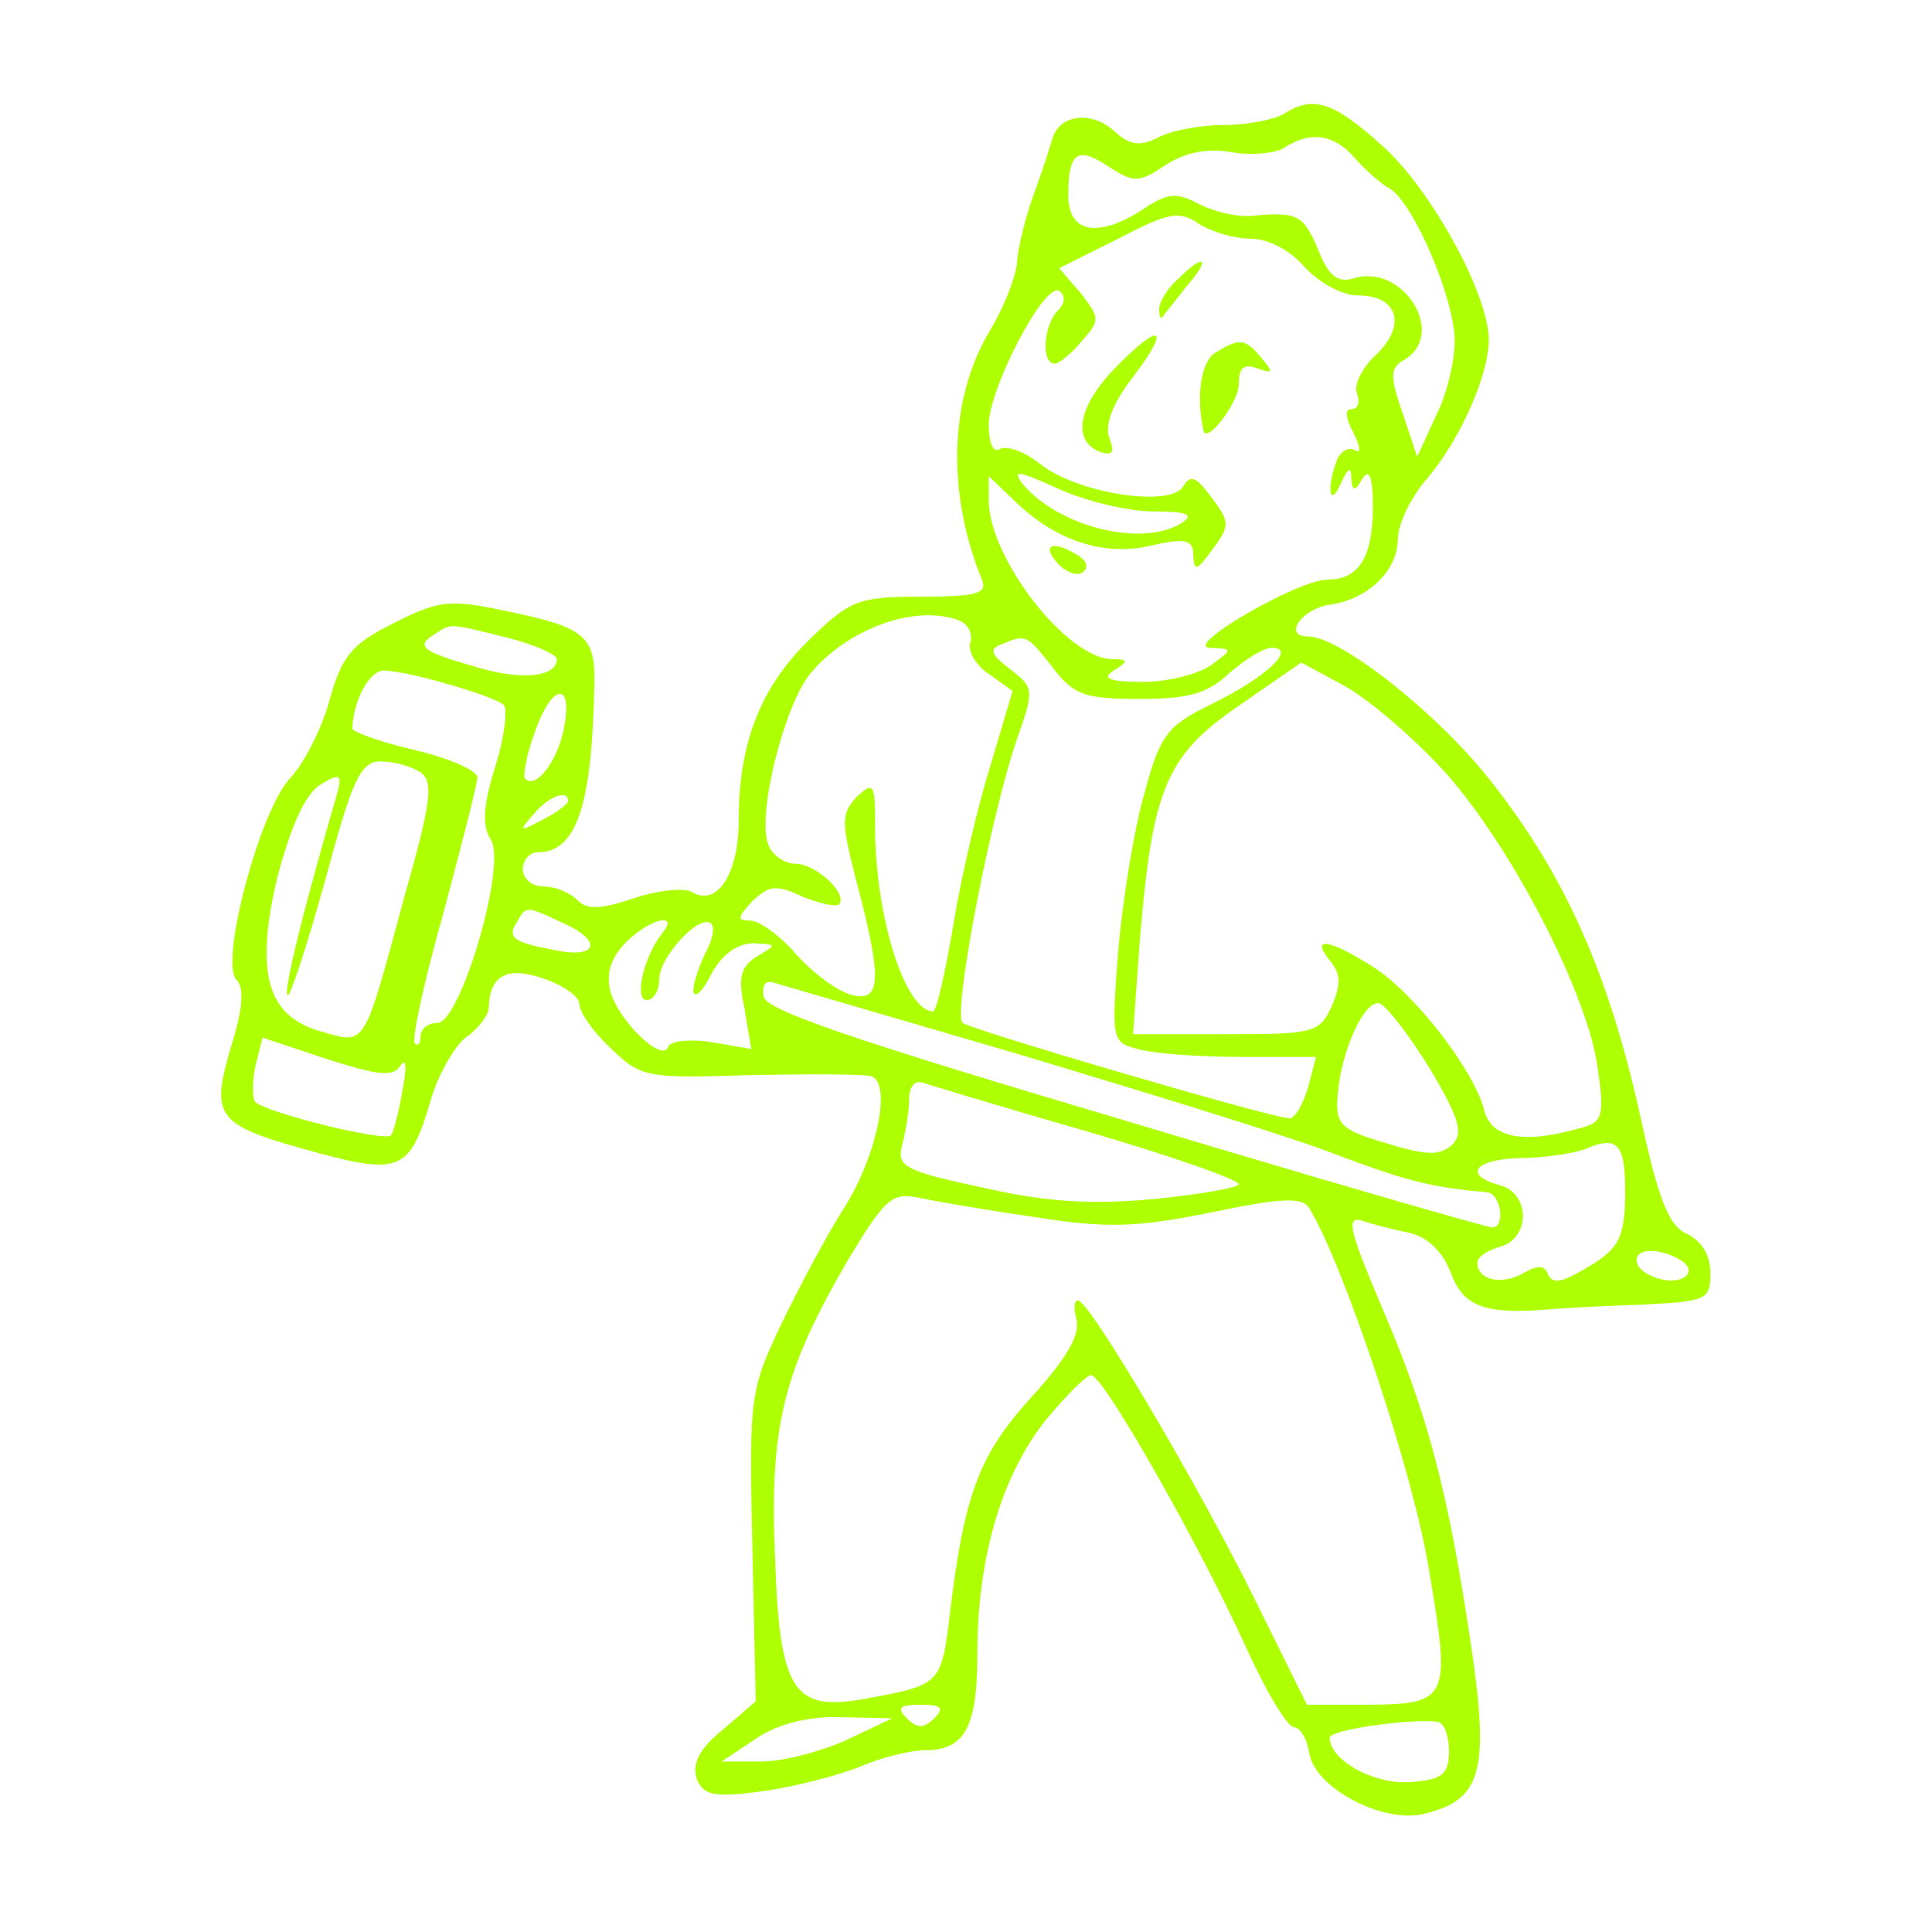
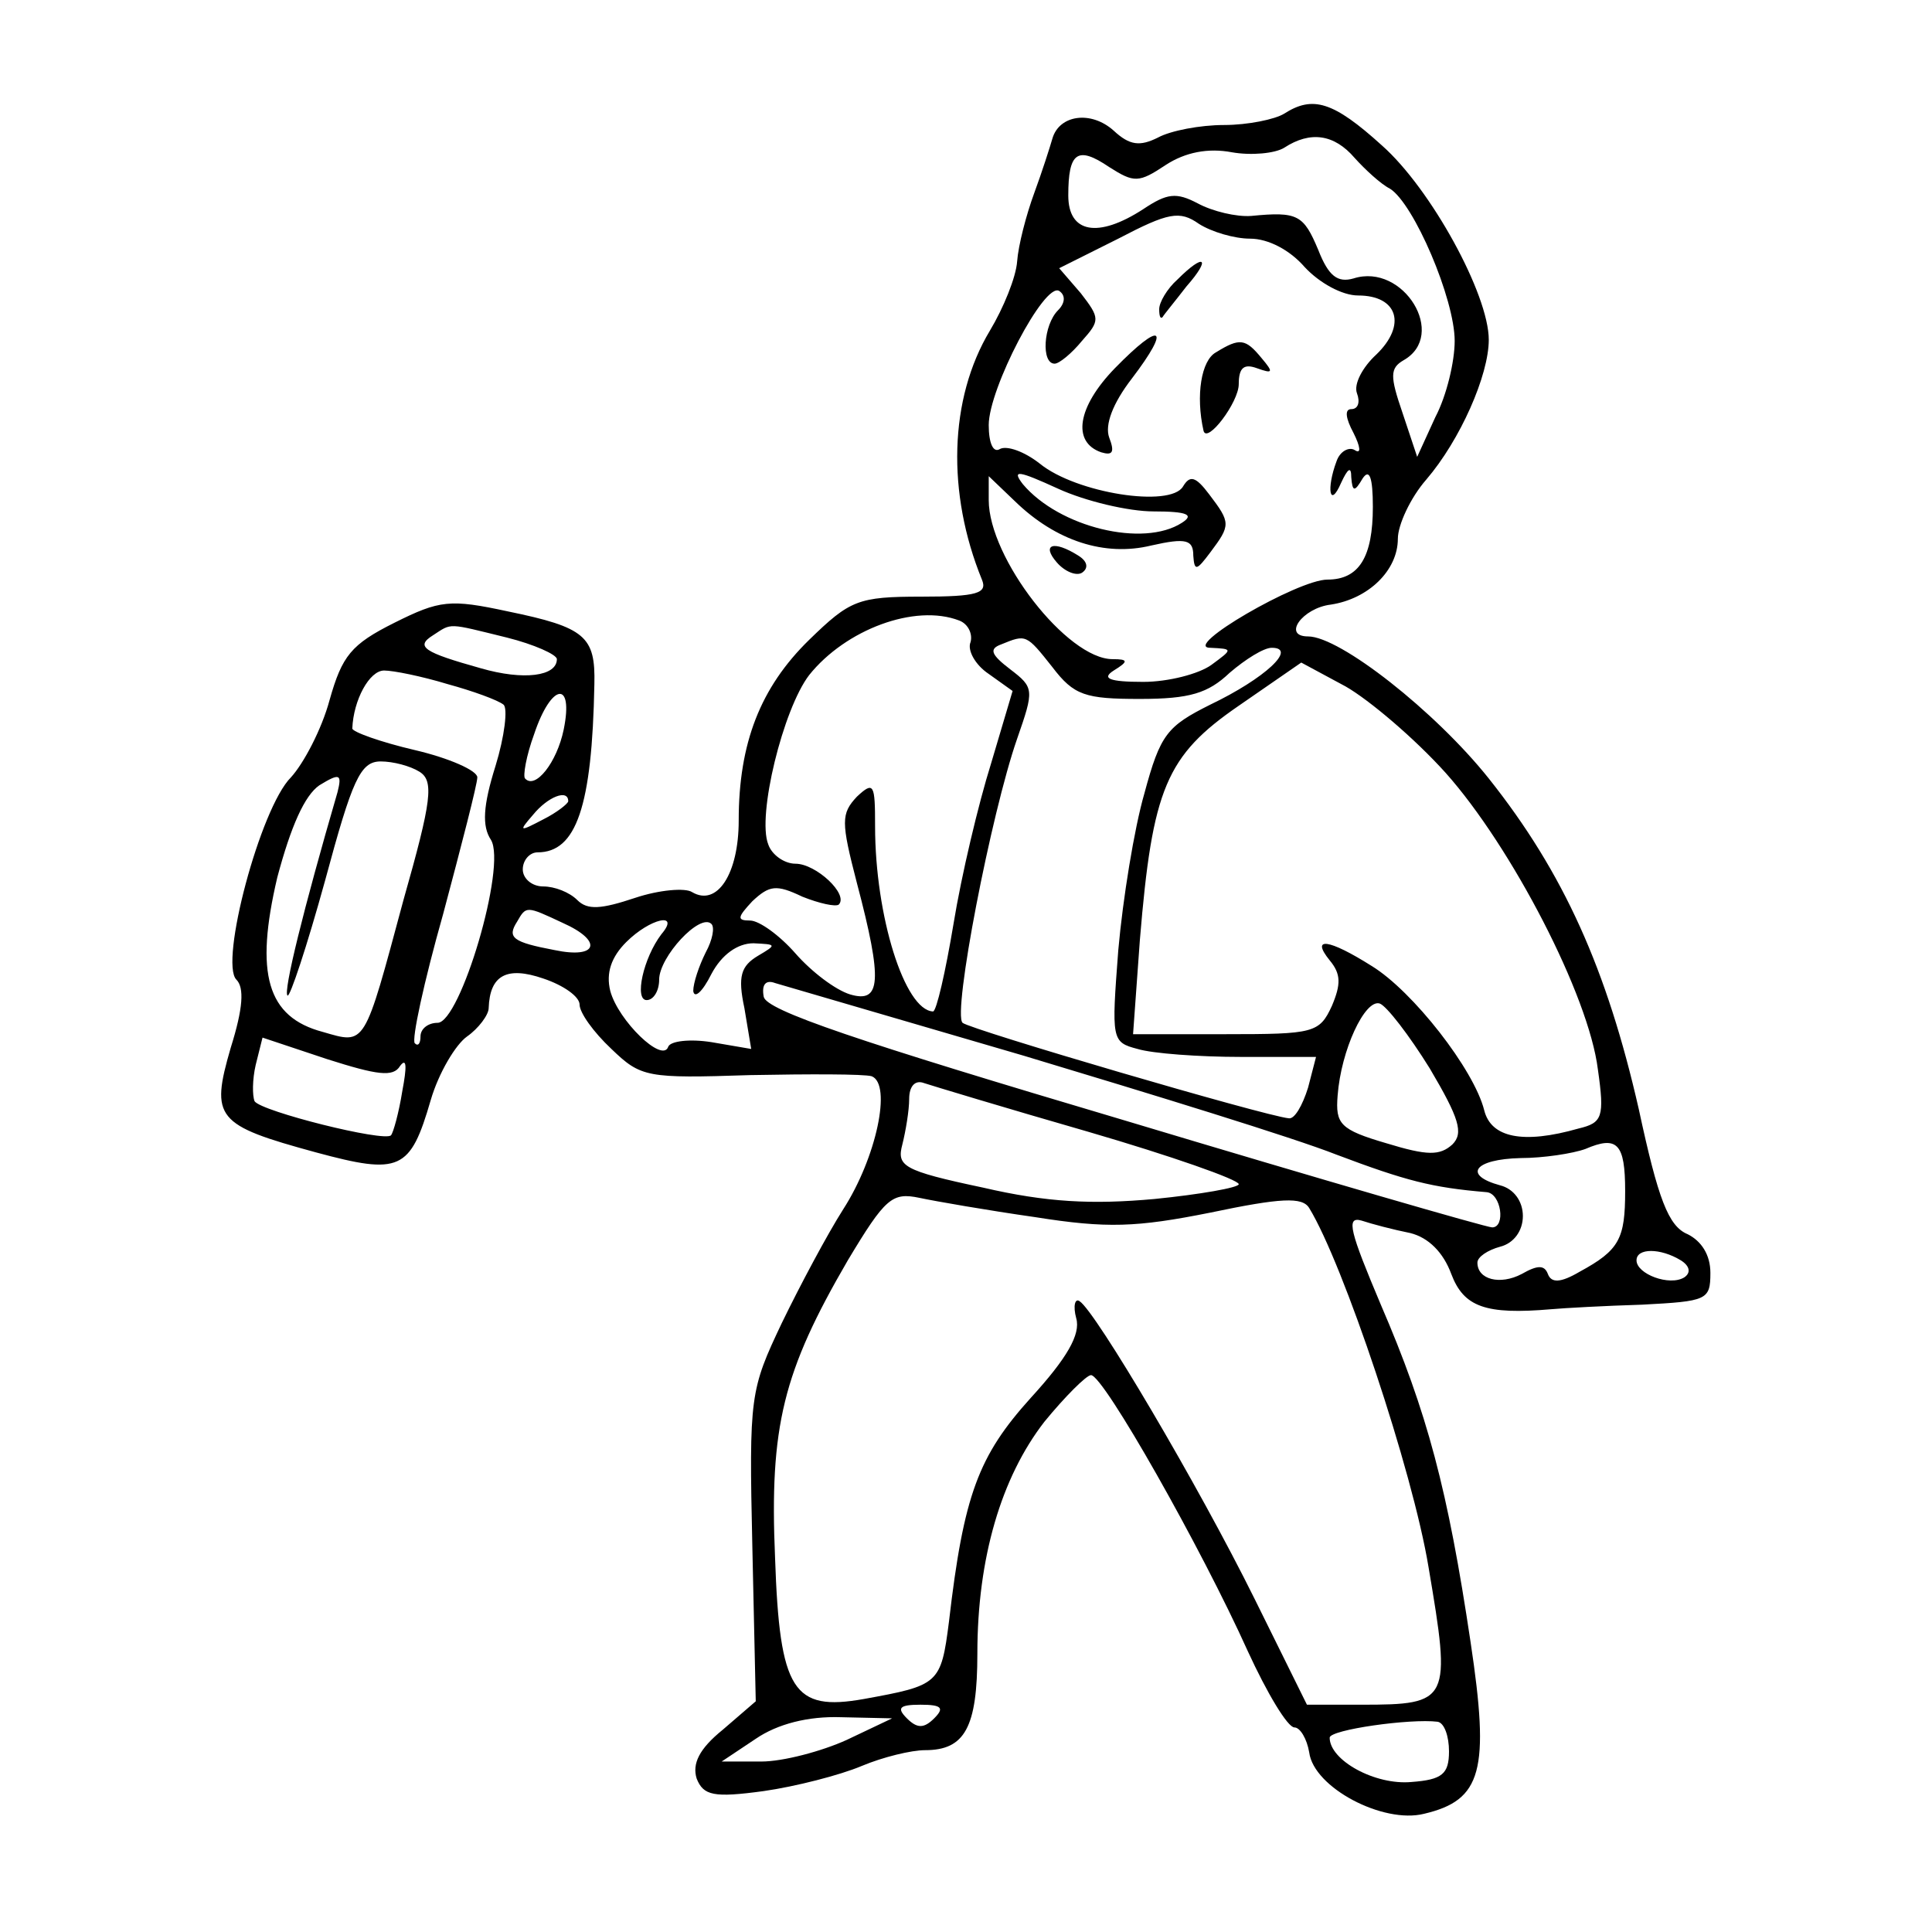
<svg xmlns="http://www.w3.org/2000/svg" version="1.0" width="170pt" height="170pt" viewBox="0 0 170 170" preserveAspectRatio="xMidYMid meet">
-   <g transform="translate(0,170) scale(0.1,-0.1)" fill="#afff03" stroke="none">
-     <path d="M1130 1600 c-8 -5 -32 -10 -53 -10 -21 0 -47 -5 -58 -11 -16 -8 -25 -7 -39 6 -20 18 -48 14 -54 -7 -2 -7 -9 -29 -16 -48 -7 -19 -14 -46 -15 -60 -1 -14 -12 -41 -24 -61 -36 -60 -38 -143 -7 -219 5 -12 -4 -15 -53 -15 -56 0 -63 -3 -99 -38 -43 -42 -62 -91 -62 -159 0 -47 -19 -76 -41 -63 -6 4 -29 2 -50 -5 -30 -10 -42 -11 -51 -2 -7 7 -20 12 -30 12 -10 0 -18 7 -18 15 0 8 6 15 13 15 34 0 48 40 50 148 1 42 -8 50 -76 64 -51 11 -60 10 -100 -10 -38 -19 -46 -29 -57 -68 -7 -26 -23 -56 -34 -68 -27 -27 -63 -163 -48 -178 7 -7 6 -25 -5 -60 -18 -62 -13 -68 75 -92 74 -20 83 -16 101 46 7 24 22 49 32 56 10 7 19 19 19 25 1 29 16 37 48 26 18 -6 32 -16 32 -23 0 -7 12 -24 28 -39 26 -25 31 -26 122 -23 52 1 100 1 107 -1 18 -7 4 -72 -25 -117 -14 -22 -38 -67 -54 -100 -28 -59 -29 -64 -26 -197 l3 -136 -29 -25 c-21 -17 -27 -30 -23 -43 6 -15 15 -17 59 -11 28 4 67 14 86 22 19 8 44 14 56 14 35 0 46 20 46 85 0 84 21 155 59 204 18 22 37 41 41 41 11 0 97 -152 138 -243 17 -37 35 -67 41 -67 5 0 11 -10 13 -22 4 -31 65 -63 101 -54 51 12 58 38 41 151 -20 134 -38 202 -79 297 -27 64 -31 78 -17 74 9 -3 28 -8 43 -11 16 -4 29 -17 36 -36 11 -29 30 -36 88 -31 11 1 47 3 80 4 57 3 60 4 60 28 0 16 -8 28 -20 34 -17 7 -26 31 -43 110 -28 123 -66 208 -132 291 -47 59 -131 125 -159 125 -23 0 -5 25 20 28 33 5 59 30 59 58 0 12 11 36 25 52 30 35 55 92 55 123 0 40 -51 133 -94 171 -43 39 -61 44 -86 28z m62 -39 c9 -10 23 -23 31 -27 21 -13 57 -97 57 -134 0 -18 -7 -48 -17 -67 l-16 -35 -13 39 c-11 32 -11 39 1 46 39 22 0 86 -44 72 -14 -4 -22 2 -31 25 -13 31 -18 34 -59 30 -13 -1 -34 4 -47 11 -19 10 -27 9 -48 -5 -40 -26 -66 -21 -66 12 0 38 8 44 36 25 22 -14 26 -14 50 2 17 11 37 15 58 11 17 -3 38 -1 46 4 23 15 44 12 62 -9z m-92 -71 c16 0 35 -10 48 -25 13 -14 33 -25 47 -25 35 0 43 -26 16 -52 -12 -11 -20 -26 -17 -34 3 -8 1 -14 -5 -14 -6 0 -5 -8 2 -21 6 -12 7 -19 1 -15 -5 3 -13 -1 -16 -10 -9 -24 -6 -42 4 -19 6 13 9 15 9 5 1 -13 3 -13 10 -1 6 9 9 1 9 -25 0 -44 -12 -64 -40 -64 -26 0 -129 -60 -103 -60 20 -1 20 -1 1 -15 -11 -8 -38 -15 -60 -15 -30 0 -37 3 -26 10 13 8 13 10 -1 10 -40 0 -109 89 -109 140 l0 21 23 -22 c36 -35 79 -49 120 -39 31 7 37 5 37 -9 1 -14 3 -13 15 3 18 24 18 26 -1 51 -12 16 -17 17 -23 7 -11 -19 -94 -6 -126 20 -14 11 -29 16 -35 13 -6 -4 -10 5 -10 21 0 32 49 126 62 118 6 -4 5 -11 -1 -17 -13 -13 -15 -47 -3 -47 4 0 15 9 24 20 16 18 16 20 -1 42 l-19 22 52 26 c44 23 54 25 71 13 11 -7 31 -13 45 -13z m-85 -240 c30 0 36 -3 25 -10 -34 -22 -108 -4 -140 34 -10 13 -4 12 31 -4 24 -11 62 -20 84 -20z m-171 -96 c8 -3 12 -12 10 -19 -3 -7 4 -20 16 -28 l21 -15 -19 -64 c-11 -35 -26 -98 -33 -141 -7 -42 -15 -77 -18 -77 -25 1 -51 84 -51 163 0 37 -1 40 -16 26 -14 -15 -14 -22 0 -76 23 -87 21 -106 -6 -98 -13 4 -34 20 -48 36 -14 16 -32 29 -40 29 -12 0 -11 3 2 17 15 14 21 15 44 4 15 -6 29 -9 32 -7 9 9 -20 36 -38 36 -10 0 -21 8 -24 17 -10 25 13 119 36 149 32 40 93 63 132 48z m-398 -15 c24 -6 44 -15 44 -19 0 -15 -29 -19 -67 -8 -50 14 -58 19 -42 29 17 11 12 11 65 -2z m480 -26 c19 -25 29 -28 77 -28 44 0 60 5 79 23 14 12 30 22 37 22 23 0 -6 -27 -54 -50 -38 -19 -44 -26 -58 -78 -9 -31 -19 -93 -23 -138 -6 -79 -6 -81 17 -87 13 -4 54 -7 91 -7 l66 0 -7 -27 c-5 -16 -12 -28 -17 -27 -21 2 -280 78 -287 84 -9 8 25 184 48 250 15 43 15 45 -6 61 -17 13 -19 18 -8 22 22 9 22 9 45 -20z m346 -93 c58 -65 126 -196 134 -261 6 -42 4 -47 -17 -52 -49 -14 -77 -8 -83 16 -9 36 -63 105 -99 127 -38 24 -54 26 -37 5 10 -12 10 -21 2 -40 -11 -24 -16 -25 -93 -25 l-82 0 6 83 c11 133 23 162 87 206 l55 38 39 -21 c21 -12 61 -46 88 -76z m-878 78 c22 -6 44 -14 49 -18 4 -3 1 -28 -7 -54 -11 -35 -12 -53 -4 -65 14 -23 -27 -161 -47 -161 -8 0 -15 -5 -15 -12 0 -6 -2 -9 -5 -6 -3 3 8 54 25 114 16 60 30 114 30 120 0 6 -25 17 -55 24 -30 7 -55 16 -55 19 1 25 15 51 28 51 8 0 33 -5 56 -12z m102 -40 c-6 -29 -25 -53 -34 -43 -2 2 1 20 8 39 15 45 35 48 26 4z m-127 -37 c13 -8 11 -25 -14 -113 -35 -130 -33 -127 -71 -116 -49 13 -60 51 -40 136 12 45 24 72 37 81 18 11 20 10 16 -6 -30 -103 -48 -176 -44 -179 2 -2 17 43 33 101 24 89 31 105 49 105 11 0 26 -4 34 -9z m131 -26 c0 -2 -10 -10 -22 -16 -21 -11 -22 -11 -9 4 13 16 31 23 31 12z m-5 -107 c36 -16 31 -32 -7 -24 -37 7 -42 11 -33 25 8 14 8 14 40 -1z m87 -10 c-16 -21 -24 -58 -13 -58 6 0 11 8 11 18 0 20 36 59 46 49 3 -3 1 -14 -5 -25 -6 -12 -11 -27 -11 -34 1 -7 8 -1 16 15 9 17 23 27 37 27 20 -1 21 -1 4 -11 -15 -9 -18 -18 -12 -46 l6 -36 -35 6 c-19 3 -36 1 -38 -4 -5 -15 -44 23 -51 49 -4 16 1 30 14 43 21 21 48 27 31 7z m319 -107 c113 -34 237 -72 275 -87 61 -23 84 -29 132 -33 13 -1 17 -31 5 -31 -5 0 -150 42 -323 94 -236 70 -316 97 -318 109 -2 11 2 15 10 12 7 -2 106 -31 219 -64z m357 -11 c26 -44 30 -57 20 -67 -11 -10 -22 -10 -58 1 -41 12 -45 17 -43 42 3 40 24 85 37 81 6 -2 26 -28 44 -57z m-906 2 c6 8 6 -1 2 -22 -3 -19 -8 -37 -10 -39 -6 -6 -114 21 -120 30 -2 5 -2 19 1 32 l6 24 57 -19 c44 -14 58 -16 64 -6z m606 -58 c72 -21 132 -42 132 -46 0 -3 -34 -9 -74 -13 -55 -5 -95 -3 -151 10 -71 15 -76 19 -71 38 3 12 6 30 6 40 0 11 5 17 13 14 6 -2 72 -22 145 -43z m472 -52 c0 -42 -5 -52 -40 -71 -17 -10 -25 -10 -28 -2 -3 8 -9 8 -23 0 -19 -10 -39 -5 -39 10 0 5 9 11 20 14 12 3 20 14 20 27 0 13 -8 24 -20 27 -33 9 -23 23 18 24 20 0 46 4 57 8 28 12 35 5 35 -37z m-519 -23 c63 -10 89 -9 154 4 62 13 81 14 87 4 30 -49 91 -231 105 -316 20 -118 19 -121 -59 -121 l-48 0 -46 93 c-50 101 -140 253 -154 262 -4 3 -6 -4 -3 -15 4 -14 -8 -35 -40 -70 -46 -51 -59 -85 -72 -197 -7 -55 -9 -56 -75 -68 -62 -11 -74 7 -78 124 -5 116 7 164 64 262 33 55 39 60 63 55 14 -3 60 -11 102 -17z m568 -38 c8 -5 9 -11 3 -15 -13 -8 -42 3 -42 15 0 11 21 11 39 0z m-657 -403 c-9 -9 -15 -9 -24 0 -9 9 -7 12 12 12 19 0 21 -3 12 -12z m-77 -19 c-22 -10 -56 -19 -75 -19 l-35 0 30 20 c19 13 46 20 75 19 l45 -1 -40 -19z m530 -10 c0 -20 -6 -25 -33 -27 -32 -3 -72 19 -72 39 0 7 71 17 95 14 6 -1 10 -13 10 -26z" />
-     <path d="M1036 1454 c-9 -8 -16 -20 -16 -26 0 -6 1 -9 3 -7 1 2 11 14 21 27 22 25 16 30 -8 6z" />
-     <path d="M981 1376 c-33 -34 -38 -65 -12 -74 10 -3 12 0 7 13 -4 11 3 30 20 52 35 46 26 51 -15 9z" />
-     <path d="M1070 1390 c-13 -7 -18 -38 -11 -69 3 -12 31 25 31 41 0 15 5 18 16 14 14 -5 15 -4 4 9 -14 17 -19 18 -40 5z" />
+   <g transform="translate(0,170) scale(0.1,-0.1)">
+     <path d="M1130 1600 c-8 -5 -32 -10 -53 -10 -21 0 -47 -5 -58 -11 -16 -8 -25         -7 -39 6 -20 18 -48 14 -54 -7 -2 -7 -9 -29 -16 -48 -7 -19 -14 -46 -15 -60         -1 -14 -12 -41 -24 -61 -36 -60 -38 -143 -7 -219 5 -12 -4 -15 -53 -15 -56 0         -63 -3 -99 -38 -43 -42 -62 -91 -62 -159 0 -47 -19 -76 -41 -63 -6 4 -29 2         -50 -5 -30 -10 -42 -11 -51 -2 -7 7 -20 12 -30 12 -10 0 -18 7 -18 15 0 8 6         15 13 15 34 0 48 40 50 148 1 42 -8 50 -76 64 -51 11 -60 10 -100 -10 -38 -19         -46 -29 -57 -68 -7 -26 -23 -56 -34 -68 -27 -27 -63 -163 -48 -178 7 -7 6 -25         -5 -60 -18 -62 -13 -68 75 -92 74 -20 83 -16 101 46 7 24 22 49 32 56 10 7 19         19 19 25 1 29 16 37 48 26 18 -6 32 -16 32 -23 0 -7 12 -24 28 -39 26 -25 31         -26 122 -23 52 1 100 1 107 -1 18 -7 4 -72 -25 -117 -14 -22 -38 -67 -54 -100         -28 -59 -29 -64 -26 -197 l3 -136 -29 -25 c-21 -17 -27 -30 -23 -43 6 -15 15         -17 59 -11 28 4 67 14 86 22 19 8 44 14 56 14 35 0 46 20 46 85 0 84 21 155         59 204 18 22 37 41 41 41 11 0 97 -152 138 -243 17 -37 35 -67 41 -67 5 0 11         -10 13 -22 4 -31 65 -63 101 -54 51 12 58 38 41 151 -20 134 -38 202 -79 297         -27 64 -31 78 -17 74 9 -3 28 -8 43 -11 16 -4 29 -17 36 -36 11 -29 30 -36 88         -31 11 1 47 3 80 4 57 3 60 4 60 28 0 16 -8 28 -20 34 -17 7 -26 31 -43 110         -28 123 -66 208 -132 291 -47 59 -131 125 -159 125 -23 0 -5 25 20 28 33 5 59         30 59 58 0 12 11 36 25 52 30 35 55 92 55 123 0 40 -51 133 -94 171 -43 39         -61 44 -86 28z m62 -39 c9 -10 23 -23 31 -27 21 -13 57 -97 57 -134 0 -18 -7         -48 -17 -67 l-16 -35 -13 39 c-11 32 -11 39 1 46 39 22 0 86 -44 72 -14 -4         -22 2 -31 25 -13 31 -18 34 -59 30 -13 -1 -34 4 -47 11 -19 10 -27 9 -48 -5         -40 -26 -66 -21 -66 12 0 38 8 44 36 25 22 -14 26 -14 50 2 17 11 37 15 58 11         17 -3 38 -1 46 4 23 15 44 12 62 -9z m-92 -71 c16 0 35 -10 48 -25 13 -14 33         -25 47 -25 35 0 43 -26 16 -52 -12 -11 -20 -26 -17 -34 3 -8 1 -14 -5 -14 -6         0 -5 -8 2 -21 6 -12 7 -19 1 -15 -5 3 -13 -1 -16 -10 -9 -24 -6 -42 4 -19 6         13 9 15 9 5 1 -13 3 -13 10 -1 6 9 9 1 9 -25 0 -44 -12 -64 -40 -64 -26 0         -129 -60 -103 -60 20 -1 20 -1 1 -15 -11 -8 -38 -15 -60 -15 -30 0 -37 3 -26         10 13 8 13 10 -1 10 -40 0 -109 89 -109 140 l0 21 23 -22 c36 -35 79 -49 120         -39 31 7 37 5 37 -9 1 -14 3 -13 15 3 18 24 18 26 -1 51 -12 16 -17 17 -23 7         -11 -19 -94 -6 -126 20 -14 11 -29 16 -35 13 -6 -4 -10 5 -10 21 0 32 49 126         62 118 6 -4 5 -11 -1 -17 -13 -13 -15 -47 -3 -47 4 0 15 9 24 20 16 18 16 20         -1 42 l-19 22 52 26 c44 23 54 25 71 13 11 -7 31 -13 45 -13z m-85 -240 c30 0         36 -3 25 -10 -34 -22 -108 -4 -140 34 -10 13 -4 12 31 -4 24 -11 62 -20 84         -20z m-171 -96 c8 -3 12 -12 10 -19 -3 -7 4 -20 16 -28 l21 -15 -19 -64 c-11         -35 -26 -98 -33 -141 -7 -42 -15 -77 -18 -77 -25 1 -51 84 -51 163 0 37 -1 40         -16 26 -14 -15 -14 -22 0 -76 23 -87 21 -106 -6 -98 -13 4 -34 20 -48 36 -14         16 -32 29 -40 29 -12 0 -11 3 2 17 15 14 21 15 44 4 15 -6 29 -9 32 -7 9 9         -20 36 -38 36 -10 0 -21 8 -24 17 -10 25 13 119 36 149 32 40 93 63 132 48z         m-398 -15 c24 -6 44 -15 44 -19 0 -15 -29 -19 -67 -8 -50 14 -58 19 -42 29 17         11 12 11 65 -2z m480 -26 c19 -25 29 -28 77 -28 44 0 60 5 79 23 14 12 30 22         37 22 23 0 -6 -27 -54 -50 -38 -19 -44 -26 -58 -78 -9 -31 -19 -93 -23 -138         -6 -79 -6 -81 17 -87 13 -4 54 -7 91 -7 l66 0 -7 -27 c-5 -16 -12 -28 -17 -27         -21 2 -280 78 -287 84 -9 8 25 184 48 250 15 43 15 45 -6 61 -17 13 -19 18 -8         22 22 9 22 9 45 -20z m346 -93 c58 -65 126 -196 134 -261 6 -42 4 -47 -17 -52         -49 -14 -77 -8 -83 16 -9 36 -63 105 -99 127 -38 24 -54 26 -37 5 10 -12 10         -21 2 -40 -11 -24 -16 -25 -93 -25 l-82 0 6 83 c11 133 23 162 87 206 l55 38         39 -21 c21 -12 61 -46 88 -76z m-878 78 c22 -6 44 -14 49 -18 4 -3 1 -28 -7         -54 -11 -35 -12 -53 -4 -65 14 -23 -27 -161 -47 -161 -8 0 -15 -5 -15 -12 0         -6 -2 -9 -5 -6 -3 3 8 54 25 114 16 60 30 114 30 120 0 6 -25 17 -55 24 -30 7         -55 16 -55 19 1 25 15 51 28 51 8 0 33 -5 56 -12z m102 -40 c-6 -29 -25 -53         -34 -43 -2 2 1 20 8 39 15 45 35 48 26 4z m-127 -37 c13 -8 11 -25 -14 -113         -35 -130 -33 -127 -71 -116 -49 13 -60 51 -40 136 12 45 24 72 37 81 18 11 20         10 16 -6 -30 -103 -48 -176 -44 -179 2 -2 17 43 33 101 24 89 31 105 49 105         11 0 26 -4 34 -9z m131 -26 c0 -2 -10 -10 -22 -16 -21 -11 -22 -11 -9 4 13 16         31 23 31 12z m-5 -107 c36 -16 31 -32 -7 -24 -37 7 -42 11 -33 25 8 14 8 14         40 -1z m87 -10 c-16 -21 -24 -58 -13 -58 6 0 11 8 11 18 0 20 36 59 46 49 3         -3 1 -14 -5 -25 -6 -12 -11 -27 -11 -34 1 -7 8 -1 16 15 9 17 23 27 37 27 20         -1 21 -1 4 -11 -15 -9 -18 -18 -12 -46 l6 -36 -35 6 c-19 3 -36 1 -38 -4 -5         -15 -44 23 -51 49 -4 16 1 30 14 43 21 21 48 27 31 7z m319 -107 c113 -34 237         -72 275 -87 61 -23 84 -29 132 -33 13 -1 17 -31 5 -31 -5 0 -150 42 -323 94         -236 70 -316 97 -318 109 -2 11 2 15 10 12 7 -2 106 -31 219 -64z m357 -11         c26 -44 30 -57 20 -67 -11 -10 -22 -10 -58 1 -41 12 -45 17 -43 42 3 40 24 85         37 81 6 -2 26 -28 44 -57z m-906 2 c6 8 6 -1 2 -22 -3 -19 -8 -37 -10 -39 -6         -6 -114 21 -120 30 -2 5 -2 19 1 32 l6 24 57 -19 c44 -14 58 -16 64 -6z m606         -58 c72 -21 132 -42 132 -46 0 -3 -34 -9 -74 -13 -55 -5 -95 -3 -151 10 -71         15 -76 19 -71 38 3 12 6 30 6 40 0 11 5 17 13 14 6 -2 72 -22 145 -43z m472         -52 c0 -42 -5 -52 -40 -71 -17 -10 -25 -10 -28 -2 -3 8 -9 8 -23 0 -19 -10         -39 -5 -39 10 0 5 9 11 20 14 12 3 20 14 20 27 0 13 -8 24 -20 27 -33 9 -23         23 18 24 20 0 46 4 57 8 28 12 35 5 35 -37z m-519 -23 c63 -10 89 -9 154 4 62         13 81 14 87 4 30 -49 91 -231 105 -316 20 -118 19 -121 -59 -121 l-48 0 -46         93 c-50 101 -140 253 -154 262 -4 3 -6 -4 -3 -15 4 -14 -8 -35 -40 -70 -46         -51 -59 -85 -72 -197 -7 -55 -9 -56 -75 -68 -62 -11 -74 7 -78 124 -5 116 7         164 64 262 33 55 39 60 63 55 14 -3 60 -11 102 -17z m568 -38 c8 -5 9 -11 3         -15 -13 -8 -42 3 -42 15 0 11 21 11 39 0z m-657 -403 c-9 -9 -15 -9 -24 0 -9         9 -7 12 12 12 19 0 21 -3 12 -12z m-77 -19 c-22 -10 -56 -19 -75 -19 l-35 0         30 20 c19 13 46 20 75 19 l45 -1 -40 -19z m530 -10 c0 -20 -6 -25 -33 -27 -32         -3 -72 19 -72 39 0 7 71 17 95 14 6 -1 10 -13 10 -26z" />
+     <path d="M1036 1454 c-9 -8 -16 -20 -16 -26 0 -6 1 -9 3 -7 1 2 11 14 21 27         22 25 16 30 -8 6z" />
+     <path d="M981 1376 c-33 -34 -38 -65 -12 -74 10 -3 12 0 7 13 -4 11 3 30 20         52 35 46 26 51 -15 9z" />
+     <path d="M1070 1390 c-13 -7 -18 -38 -11 -69 3 -12 31 25 31 41 0 15 5 18 16         14 14 -5 15 -4 4 9 -14 17 -19 18 -40 5z" />
    <path d="M930 1205 c7 -8 17 -12 22 -9 6 4 5 10 -3 15 -22 14 -33 10 -19 -6z" />
  </g>
</svg>
